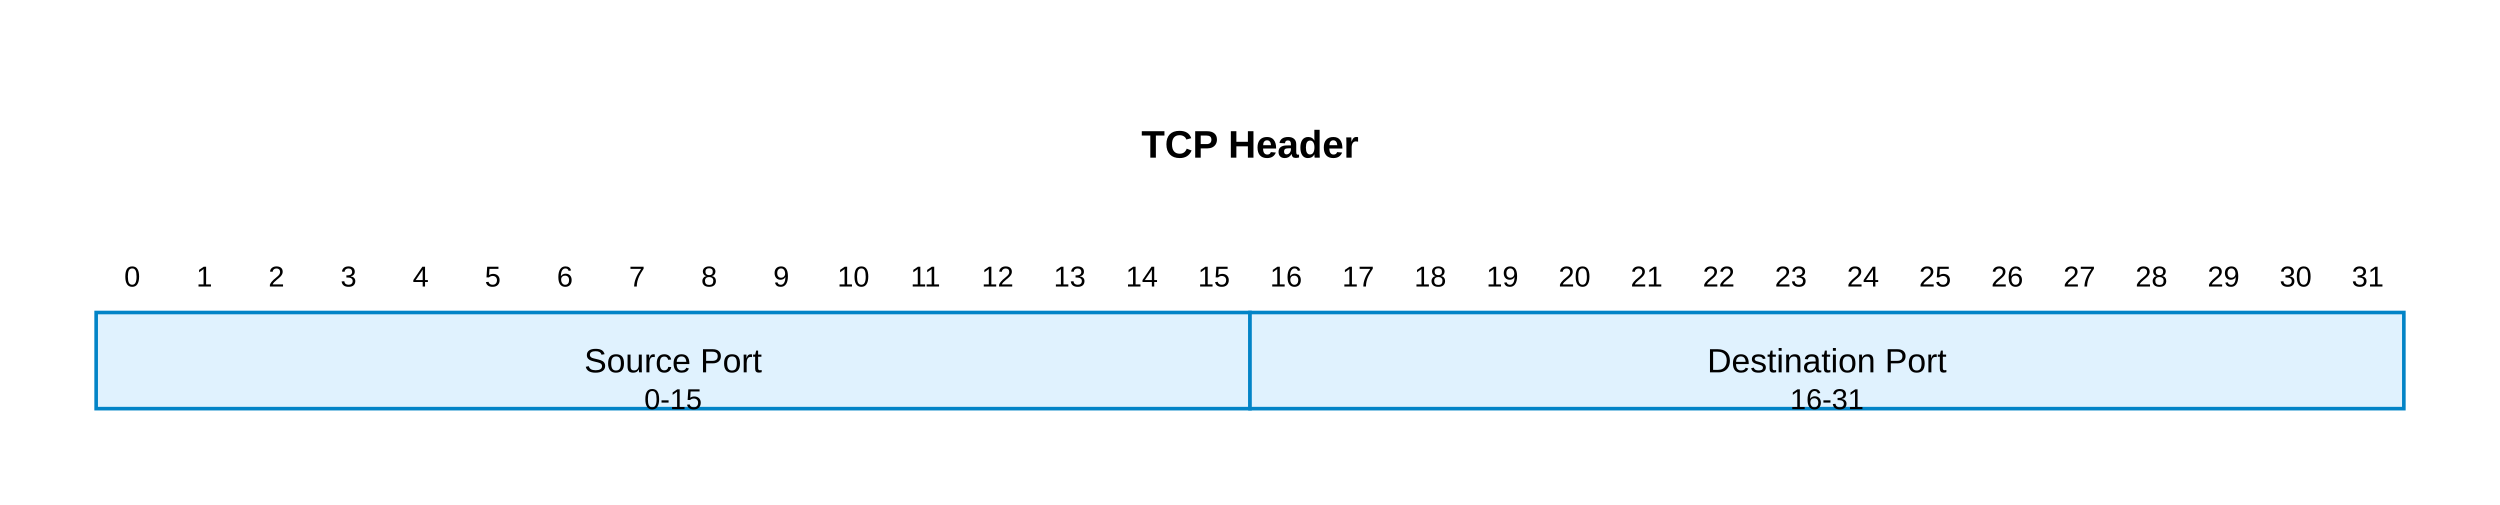
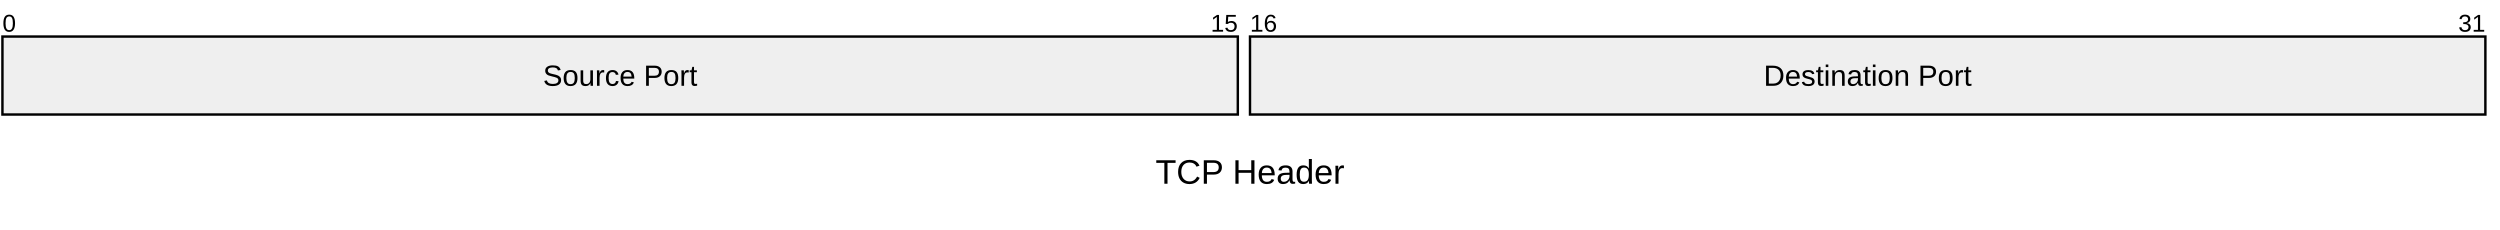
- <svg xmlns="http://www.w3.org/2000/svg" width="1040.0" height="210.0" viewBox="0 0 1040 210" version="1.2" baseProfile="tiny">
-   <text fill="#000000" x="520.0" y="65.6" text-anchor="middle" font-family="Arial, Helvetica, sans-serif" font-size="16" font-weight="bold">TCP Header</text>
-   <text fill="#000000" x="55.0" y="119.2" text-anchor="middle" font-family="Arial, Helvetica, sans-serif" font-size="12">0</text>
-   <text fill="#000000" x="85.0" y="119.2" text-anchor="middle" font-family="Arial, Helvetica, sans-serif" font-size="12">1</text>
-   <text fill="#000000" x="115.0" y="119.2" text-anchor="middle" font-family="Arial, Helvetica, sans-serif" font-size="12">2</text>
-   <text fill="#000000" x="145.0" y="119.2" text-anchor="middle" font-family="Arial, Helvetica, sans-serif" font-size="12">3</text>
-   <text fill="#000000" x="175.0" y="119.2" text-anchor="middle" font-family="Arial, Helvetica, sans-serif" font-size="12">4</text>
-   <text fill="#000000" x="205.0" y="119.2" text-anchor="middle" font-family="Arial, Helvetica, sans-serif" font-size="12">5</text>
-   <text fill="#000000" x="235.0" y="119.2" text-anchor="middle" font-family="Arial, Helvetica, sans-serif" font-size="12">6</text>
-   <text fill="#000000" x="265.0" y="119.2" text-anchor="middle" font-family="Arial, Helvetica, sans-serif" font-size="12">7</text>
-   <text fill="#000000" x="295.0" y="119.2" text-anchor="middle" font-family="Arial, Helvetica, sans-serif" font-size="12">8</text>
-   <text fill="#000000" x="325.0" y="119.2" text-anchor="middle" font-family="Arial, Helvetica, sans-serif" font-size="12">9</text>
-   <text fill="#000000" x="355.0" y="119.2" text-anchor="middle" font-family="Arial, Helvetica, sans-serif" font-size="12">10</text>
-   <text fill="#000000" x="385.0" y="119.2" text-anchor="middle" font-family="Arial, Helvetica, sans-serif" font-size="12">11</text>
-   <text fill="#000000" x="415.0" y="119.2" text-anchor="middle" font-family="Arial, Helvetica, sans-serif" font-size="12">12</text>
-   <text fill="#000000" x="445.0" y="119.2" text-anchor="middle" font-family="Arial, Helvetica, sans-serif" font-size="12">13</text>
-   <text fill="#000000" x="475.0" y="119.2" text-anchor="middle" font-family="Arial, Helvetica, sans-serif" font-size="12">14</text>
-   <text fill="#000000" x="505.0" y="119.2" text-anchor="middle" font-family="Arial, Helvetica, sans-serif" font-size="12">15</text>
-   <text fill="#000000" x="535.0" y="119.2" text-anchor="middle" font-family="Arial, Helvetica, sans-serif" font-size="12">16</text>
-   <text fill="#000000" x="565.0" y="119.2" text-anchor="middle" font-family="Arial, Helvetica, sans-serif" font-size="12">17</text>
-   <text fill="#000000" x="595.0" y="119.2" text-anchor="middle" font-family="Arial, Helvetica, sans-serif" font-size="12">18</text>
-   <text fill="#000000" x="625.0" y="119.2" text-anchor="middle" font-family="Arial, Helvetica, sans-serif" font-size="12">19</text>
-   <text fill="#000000" x="655.0" y="119.2" text-anchor="middle" font-family="Arial, Helvetica, sans-serif" font-size="12">20</text>
-   <text fill="#000000" x="685.0" y="119.2" text-anchor="middle" font-family="Arial, Helvetica, sans-serif" font-size="12">21</text>
-   <text fill="#000000" x="715.0" y="119.2" text-anchor="middle" font-family="Arial, Helvetica, sans-serif" font-size="12">22</text>
-   <text fill="#000000" x="745.0" y="119.2" text-anchor="middle" font-family="Arial, Helvetica, sans-serif" font-size="12">23</text>
-   <text fill="#000000" x="775.0" y="119.2" text-anchor="middle" font-family="Arial, Helvetica, sans-serif" font-size="12">24</text>
-   <text fill="#000000" x="805.0" y="119.2" text-anchor="middle" font-family="Arial, Helvetica, sans-serif" font-size="12">25</text>
-   <text fill="#000000" x="835.0" y="119.2" text-anchor="middle" font-family="Arial, Helvetica, sans-serif" font-size="12">26</text>
-   <text fill="#000000" x="865.0" y="119.2" text-anchor="middle" font-family="Arial, Helvetica, sans-serif" font-size="12">27</text>
-   <text fill="#000000" x="895.0" y="119.2" text-anchor="middle" font-family="Arial, Helvetica, sans-serif" font-size="12">28</text>
-   <text fill="#000000" x="925.0" y="119.2" text-anchor="middle" font-family="Arial, Helvetica, sans-serif" font-size="12">29</text>
-   <text fill="#000000" x="955.0" y="119.2" text-anchor="middle" font-family="Arial, Helvetica, sans-serif" font-size="12">30</text>
-   <text fill="#000000" x="985.0" y="119.2" text-anchor="middle" font-family="Arial, Helvetica, sans-serif" font-size="12">31</text>
-   <line stroke="#cccccc" stroke-width="1" x1="40.0" y1="130.0" x2="40.0" y2="170.0" />
-   <line stroke="#cccccc" stroke-width="1" x1="70.0" y1="130.0" x2="70.0" y2="170.0" />
-   <line stroke="#cccccc" stroke-width="1" x1="100.0" y1="130.0" x2="100.0" y2="170.0" />
-   <line stroke="#cccccc" stroke-width="1" x1="130.0" y1="130.0" x2="130.0" y2="170.0" />
-   <line stroke="#cccccc" stroke-width="1" x1="160.0" y1="130.0" x2="160.0" y2="170.0" />
-   <line stroke="#cccccc" stroke-width="1" x1="190.0" y1="130.0" x2="190.0" y2="170.0" />
-   <line stroke="#cccccc" stroke-width="1" x1="220.0" y1="130.0" x2="220.0" y2="170.0" />
-   <line stroke="#cccccc" stroke-width="1" x1="250.0" y1="130.0" x2="250.0" y2="170.0" />
-   <line stroke="#cccccc" stroke-width="1" x1="280.0" y1="130.0" x2="280.0" y2="170.0" />
-   <line stroke="#cccccc" stroke-width="1" x1="310.0" y1="130.0" x2="310.0" y2="170.0" />
-   <line stroke="#cccccc" stroke-width="1" x1="340.0" y1="130.0" x2="340.0" y2="170.0" />
-   <line stroke="#cccccc" stroke-width="1" x1="370.0" y1="130.0" x2="370.0" y2="170.0" />
-   <line stroke="#cccccc" stroke-width="1" x1="400.0" y1="130.0" x2="400.0" y2="170.0" />
-   <line stroke="#cccccc" stroke-width="1" x1="430.0" y1="130.0" x2="430.0" y2="170.0" />
-   <line stroke="#cccccc" stroke-width="1" x1="460.0" y1="130.0" x2="460.0" y2="170.0" />
-   <line stroke="#cccccc" stroke-width="1" x1="490.0" y1="130.0" x2="490.0" y2="170.0" />
-   <line stroke="#cccccc" stroke-width="1" x1="520.0" y1="130.0" x2="520.0" y2="170.0" />
-   <line stroke="#cccccc" stroke-width="1" x1="550.0" y1="130.0" x2="550.0" y2="170.0" />
-   <line stroke="#cccccc" stroke-width="1" x1="580.0" y1="130.0" x2="580.0" y2="170.0" />
-   <line stroke="#cccccc" stroke-width="1" x1="610.0" y1="130.0" x2="610.0" y2="170.0" />
-   <line stroke="#cccccc" stroke-width="1" x1="640.0" y1="130.0" x2="640.0" y2="170.0" />
-   <line stroke="#cccccc" stroke-width="1" x1="670.0" y1="130.0" x2="670.0" y2="170.0" />
-   <line stroke="#cccccc" stroke-width="1" x1="700.0" y1="130.0" x2="700.0" y2="170.0" />
-   <line stroke="#cccccc" stroke-width="1" x1="730.0" y1="130.0" x2="730.0" y2="170.0" />
-   <line stroke="#cccccc" stroke-width="1" x1="760.0" y1="130.0" x2="760.0" y2="170.0" />
-   <line stroke="#cccccc" stroke-width="1" x1="790.0" y1="130.0" x2="790.0" y2="170.0" />
-   <line stroke="#cccccc" stroke-width="1" x1="820.0" y1="130.0" x2="820.0" y2="170.0" />
-   <line stroke="#cccccc" stroke-width="1" x1="850.0" y1="130.0" x2="850.0" y2="170.0" />
-   <line stroke="#cccccc" stroke-width="1" x1="880.0" y1="130.0" x2="880.0" y2="170.0" />
-   <line stroke="#cccccc" stroke-width="1" x1="910.0" y1="130.0" x2="910.0" y2="170.0" />
-   <line stroke="#cccccc" stroke-width="1" x1="940.0" y1="130.0" x2="940.0" y2="170.0" />
-   <line stroke="#cccccc" stroke-width="1" x1="970.0" y1="130.0" x2="970.0" y2="170.0" />
-   <line stroke="#cccccc" stroke-width="1" x1="1000.0" y1="130.0" x2="1000.0" y2="170.0" />
-   <line stroke="#cccccc" stroke-width="1" x1="40.0" y1="130.0" x2="1000.0" y2="130.0" />
-   <line stroke="#cccccc" stroke-width="1" x1="40.0" y1="170.0" x2="1000.0" y2="170.0" />
-   <rect fill="#e0f2fe" stroke="#0284c7" stroke-width="1.5" x="40.0" y="130.0" width="480.0" height="40.0" />
-   <text fill="#000000" x="280.0" y="154.9" text-anchor="middle" font-family="Arial, Helvetica, sans-serif" font-size="14">Source Port</text>
-   <text fill="#000000" x="280.0" y="170.2" text-anchor="middle" font-family="Arial, Helvetica, sans-serif" font-size="12">0-15</text>
-   <rect fill="#e0f2fe" stroke="#0284c7" stroke-width="1.5" x="520.0" y="130.0" width="480.0" height="40.0" />
-   <text fill="#000000" x="760.0" y="154.9" text-anchor="middle" font-family="Arial, Helvetica, sans-serif" font-size="14">Destination Port</text>
-   <text fill="#000000" x="760.0" y="170.2" text-anchor="middle" font-family="Arial, Helvetica, sans-serif" font-size="12">16-31</text>
+ <svg xmlns="http://www.w3.org/2000/svg" width="1026.0" height="94.0" viewBox="0 0 1026 94" version="1.2" baseProfile="tiny">
+   <rect fill="#efefef" stroke="#000000" stroke-width="1" x="1.0" y="15.0" width="507.0" height="32.0" />
+   <text fill="#000000" x="254.5" y="35.2" text-anchor="middle" font-family="Arial, Helvetica, sans-serif" font-size="12">Source Port</text>
+   <text fill="#000000" x="1.0" y="13.0" text-anchor="start" font-family="Arial, Helvetica, sans-serif" font-size="10">0</text>
+   <text fill="#000000" x="508.0" y="13.0" text-anchor="end" font-family="Arial, Helvetica, sans-serif" font-size="10">15</text>
+   <rect fill="#efefef" stroke="#000000" stroke-width="1" x="513.0" y="15.0" width="507.0" height="32.0" />
+   <text fill="#000000" x="766.5" y="35.2" text-anchor="middle" font-family="Arial, Helvetica, sans-serif" font-size="12">Destination Port</text>
+   <text fill="#000000" x="513.0" y="13.0" text-anchor="start" font-family="Arial, Helvetica, sans-serif" font-size="10">16</text>
+   <text fill="#000000" x="1020.0" y="13.0" text-anchor="end" font-family="Arial, Helvetica, sans-serif" font-size="10">31</text>
+   <text fill="#000000" x="513.0" y="75.4" text-anchor="middle" font-family="Arial, Helvetica, sans-serif" font-size="14">TCP Header</text>
</svg>
